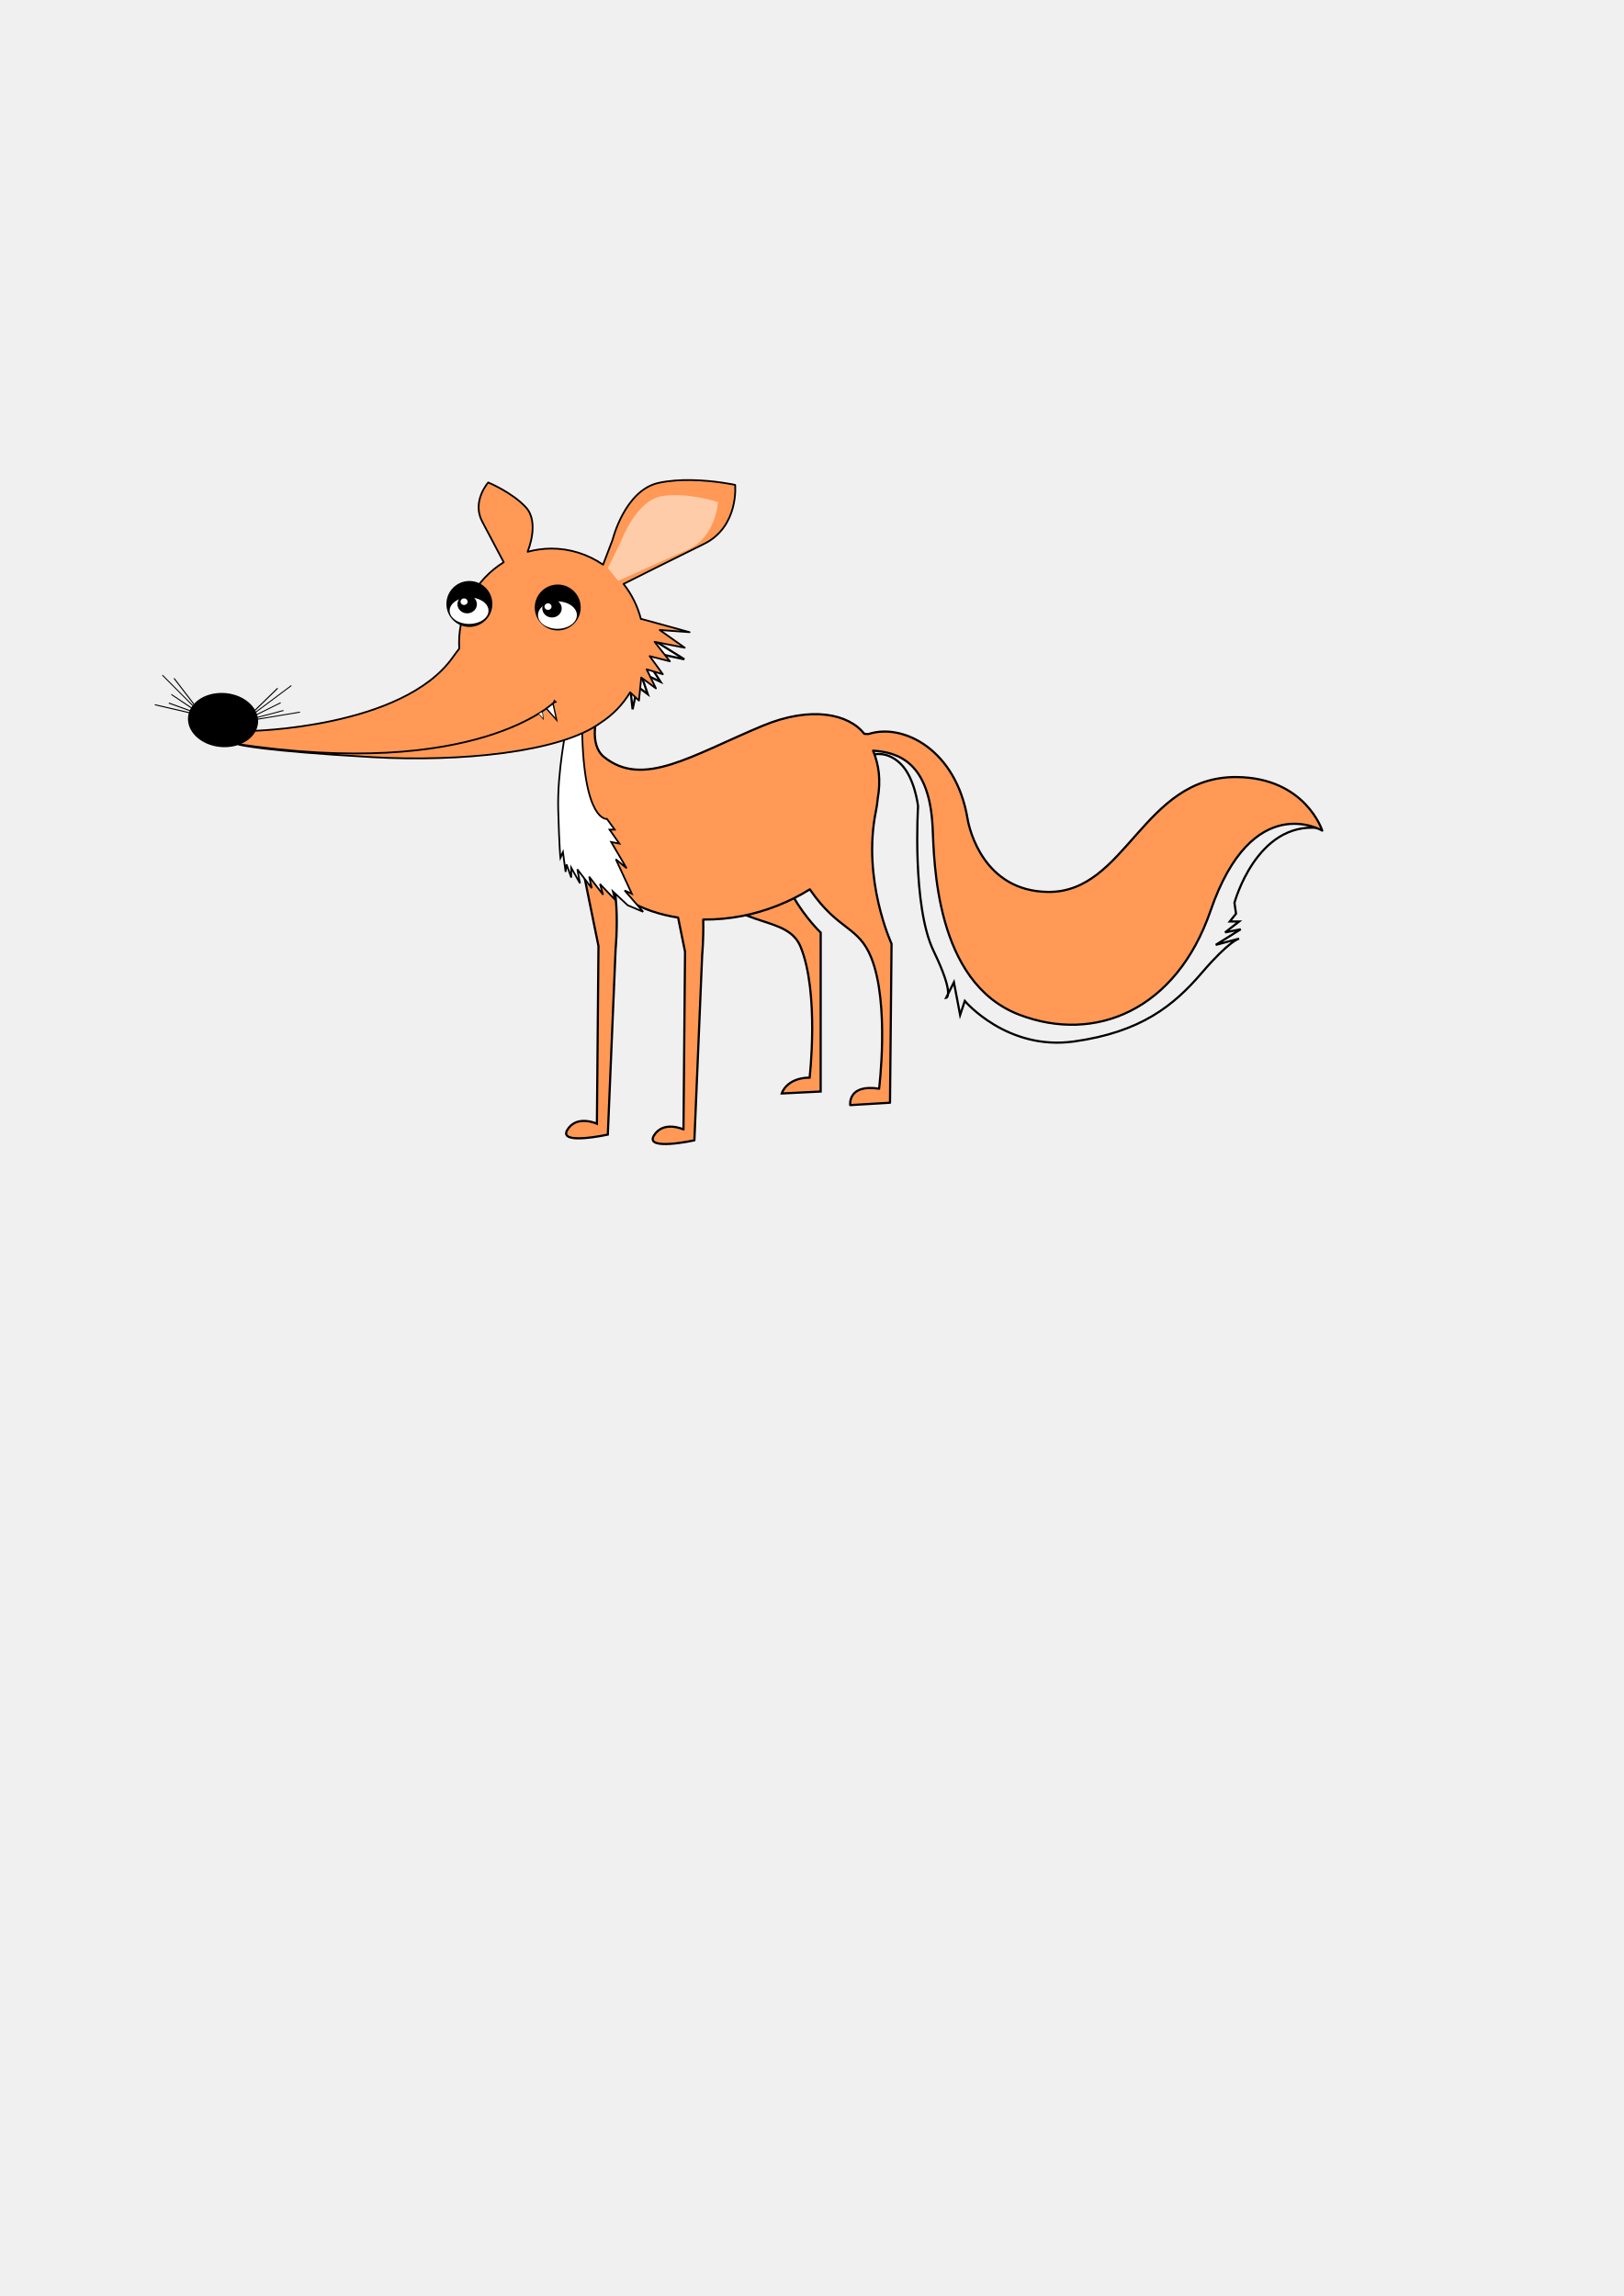
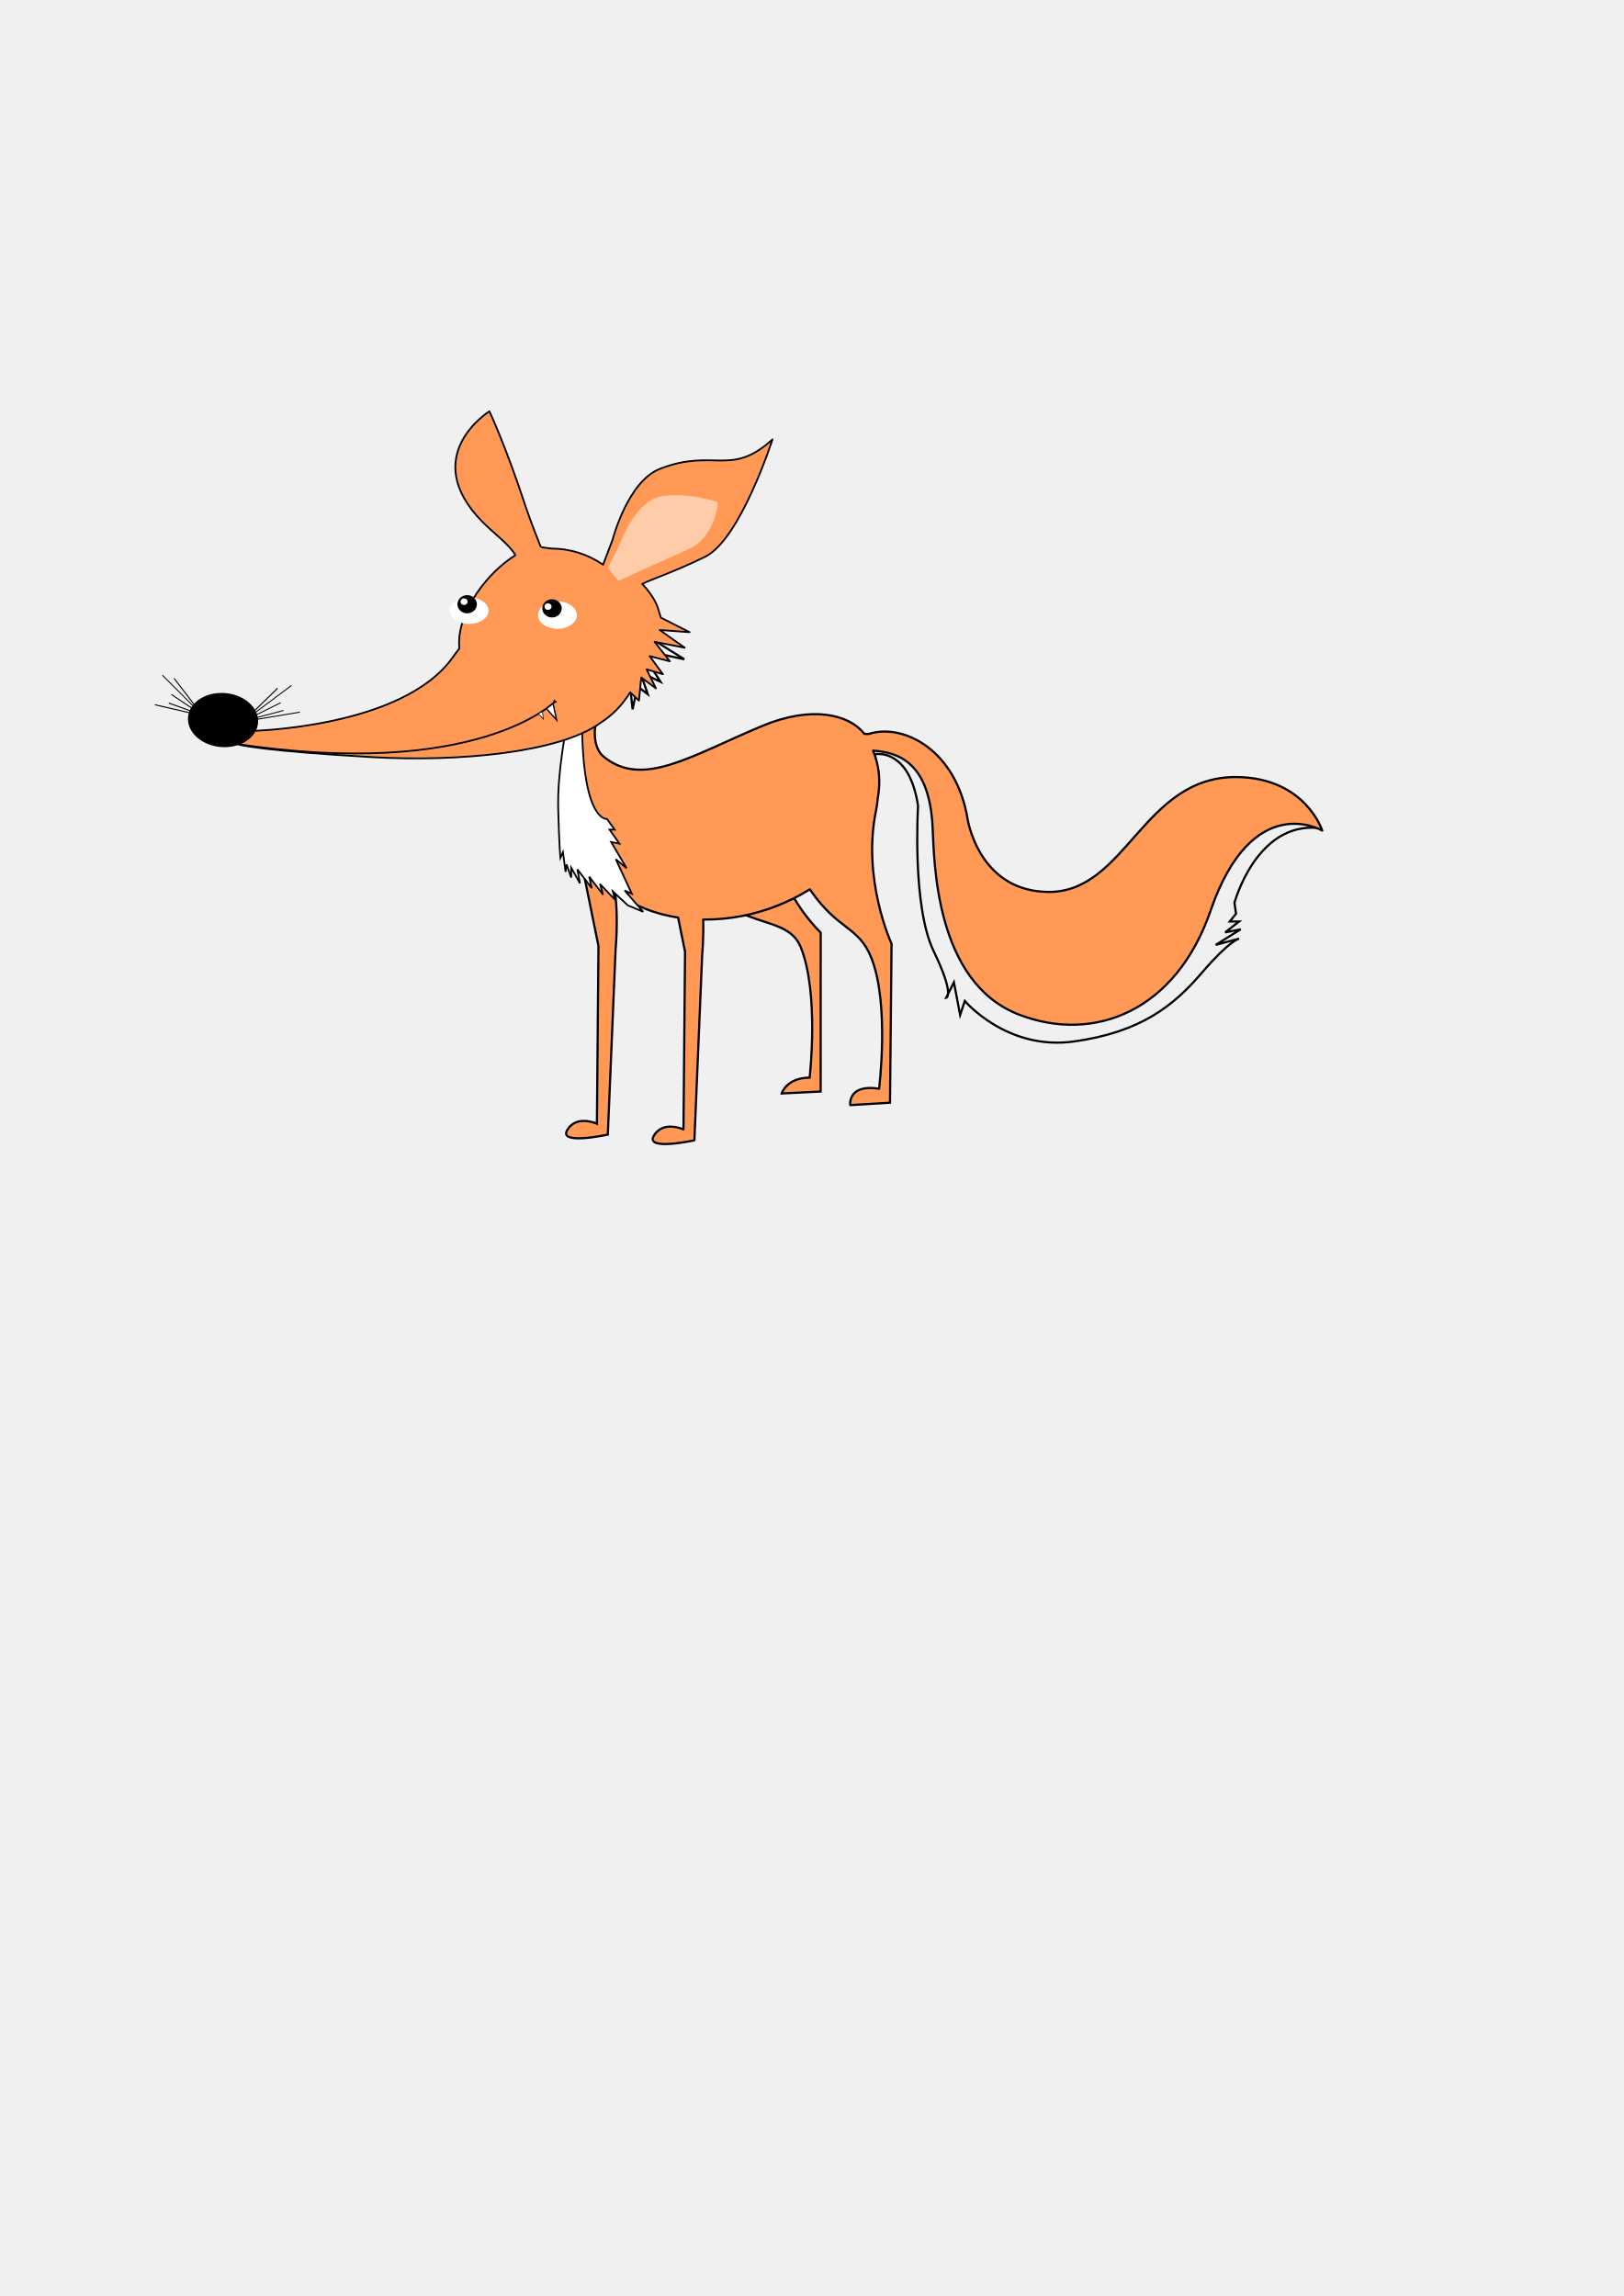
<svg xmlns="http://www.w3.org/2000/svg" width="210mm" height="297mm" viewBox="0 0 744.094 1052.362" id="svg2" version="1.1">
  <defs id="defs4">
    <marker orient="auto" refY="0.0" refX="0.0" id="TriangleOutS" style="overflow:visible">
      <path id="path4306" d="M 5.77,0.0 L -2.88,5.0 L -2.88,-5.0 L 5.77,0.0 z " style="fill-rule:evenodd;stroke:#000000;stroke-width:1pt;stroke-opacity:1;fill:#000000;fill-opacity:1" transform="scale(0.2)" />
    </marker>
    <marker orient="auto" refY="0.0" refX="0.0" id="marker13824" style="overflow:visible">
      <path id="path13826" d="M 0.0,0.0 L 5.0,-5.0 L -12.5,0.0 L 5.0,5.0 L 0.0,0.0 z " style="fill-rule:evenodd;stroke:#000000;stroke-width:1pt;stroke-opacity:1;fill:#000000;fill-opacity:1" transform="scale(0.2) translate(6,0)" />
    </marker>
    <marker orient="auto" refY="0.0" refX="0.0" id="marker9826" style="overflow:visible;">
      <path id="path9828" style="fill-rule:evenodd;stroke-width:0.625;stroke-linejoin:round;stroke:#000000;stroke-opacity:1;fill:#000000;fill-opacity:1" d="M 8.719,4.034 L -2.207,0.016 L 8.719,-4.002 C 6.973,-1.63 6.983,1.616 8.719,4.034 z " transform="scale(1.1) rotate(180) translate(1,0)" />
    </marker>
    <marker orient="auto" refY="0.0" refX="0.0" id="Arrow1Sstart" style="overflow:visible">
      <path id="path4170" d="M 0.0,0.0 L 5.0,-5.0 L -12.5,0.0 L 5.0,5.0 L 0.0,0.0 z " style="fill-rule:evenodd;stroke:#000000;stroke-width:1pt;stroke-opacity:1;fill:#ffffff;fill-opacity:1" transform="scale(0.2) translate(6,0)" />
    </marker>
    <marker orient="auto" refY="0.0" refX="0.0" id="Arrow2Lstart" style="overflow:visible">
      <path id="path4176" style="fill-rule:evenodd;stroke-width:0.625;stroke-linejoin:round;stroke:#000000;stroke-opacity:1;fill:#000000;fill-opacity:1" d="M 8.719,4.034 L -2.207,0.016 L 8.719,-4.002 C 6.973,-1.63 6.983,1.616 8.719,4.034 z " transform="scale(1.1) translate(1,0)" />
    </marker>
    <marker orient="auto" refY="0.0" refX="0.0" id="Club" style="overflow:visible">
      <path id="path4387" d="M -1.597,-7.098 C -3.486,-7.098 -5.024,-5.561 -5.024,-3.671 C -5.024,-3.015 -4.785,-2.444 -4.464,-1.923 C -4.503,-1.891 -4.544,-1.865 -4.581,-1.83 C -5.203,-2.685 -6.17,-3.275 -7.308,-3.275 C -9.197,-3.275 -10.734,-1.738 -10.734,0.151 C -10.734,2.04 -9.197,3.578 -7.308,3.578 C -6.314,3.578 -5.439,3.136 -4.814,2.459 C -4.938,2.814 -5.024,3.18 -5.024,3.578 C -5.024,5.467 -3.486,7.004 -1.597,7.004 C 0.292,7.004 1.829,5.467 1.829,3.578 C 1.829,2.784 1.514,2.084 1.06,1.503 C 2.415,1.766 3.772,2.297 4.766,3.834 C 4.028,3.096 3.554,1.753 3.554,-0.059 L 2.925,-0.105 L 3.507,-0.128 C 3.507,-1.94 3.958,-3.283 4.696,-4.021 C 3.737,-2.539 2.439,-1.995 1.13,-1.713 C 1.534,-2.275 1.829,-2.927 1.829,-3.671 C 1.829,-5.561 0.292,-7.098 -1.597,-7.098 z " style="fill-rule:evenodd;stroke:#000000;stroke-width:0.746pt;stroke-opacity:1;fill:#000000;fill-opacity:1" transform="scale(0.6)" />
    </marker>
    <marker orient="auto" refY="0.0" refX="0.0" id="DotL" style="overflow:visible">
      <path id="path4219" d="M -2.5,-1.0 C -2.5,1.76 -4.74,4.0 -7.5,4.0 C -10.26,4.0 -12.5,1.76 -12.5,-1.0 C -12.5,-3.76 -10.26,-6.0 -7.5,-6.0 C -4.74,-6.0 -2.5,-3.76 -2.5,-1.0 z " style="fill-rule:evenodd;stroke:#000000;stroke-width:1pt;stroke-opacity:1;fill:#000000;fill-opacity:1" transform="scale(0.8) translate(7.4, 1)" />
    </marker>
    <marker orient="auto" refY="0.0" refX="0.0" id="SemiCircleIn" style="overflow:visible">
      <path id="path4336" d="M -0.375,-0.046 C -0.375,2.714 1.865,4.954 4.625,4.954 L 4.625,-5.046 C 1.865,-5.046 -0.375,-2.806 -0.375,-0.046 z " style="fill-rule:evenodd;stroke:#000000;stroke-width:1pt;stroke-opacity:1;fill:#000000;fill-opacity:1" transform="scale(0.6)" />
    </marker>
    <marker orient="auto" refY="0.0" refX="0.0" id="Arrow1Mend" style="overflow:visible;">
      <path id="path4167" d="M 0.0,0.0 L 5.0,-5.0 L -12.5,0.0 L 5.0,5.0 L 0.0,0.0 z " style="fill-rule:evenodd;stroke:#000000;stroke-width:1pt;stroke-opacity:1;fill:#ffffff;fill-opacity:1" transform="scale(0.4) rotate(180) translate(10,0)" />
    </marker>
    <marker orient="auto" refY="0.0" refX="0.0" id="Arrow2Lend" style="overflow:visible;">
      <path id="path4179" style="fill-rule:evenodd;stroke-width:0.625;stroke-linejoin:round;stroke:#eb781e;stroke-opacity:1;fill:#ffffff;fill-opacity:1" d="M 8.719,4.034 L -2.207,0.016 L 8.719,-4.002 C 6.973,-1.63 6.983,1.616 8.719,4.034 z " transform="scale(1.1) rotate(180) translate(1,0)" />
    </marker>
    <marker orient="auto" refY="0.0" refX="0.0" id="DiamondLend" style="overflow:visible">
      <path id="path4255" d="M 0,-7.071 L -7.071,0 L 0,7.071 L 7.071,0 L 0,-7.071 z " style="fill-rule:evenodd;stroke:#000000;stroke-width:1pt;stroke-opacity:1;fill:#000000;fill-opacity:1" transform="scale(0.8) translate(-7,0)" />
    </marker>
    <marker orient="auto" refY="0.0" refX="0.0" id="EmptyTriangleInL" style="overflow:visible">
      <path id="path4309" d="M 5.77,0.0 L -2.88,5.0 L -2.88,-5.0 L 5.77,0.0 z " style="fill-rule:evenodd;fill:#ffffff;stroke:#000000;stroke-width:1pt;stroke-opacity:1" transform="scale(-0.8) translate(-6,0)" />
    </marker>
    <marker orient="auto" refY="0.0" refX="0.0" id="Tail" style="overflow:visible">
      <g id="g4194" transform="scale(-1.2)" style="stroke:#000000;stroke-opacity:1;fill:#000000;fill-opacity:1">
        <path id="path4196" d="M -3.805,-3.959 L 0.544,0" style="fill:#000000;fill-rule:evenodd;stroke:#000000;stroke-width:0.8;stroke-linecap:round;stroke-opacity:1;fill-opacity:1" />
        <path id="path4198" d="M -1.287,-3.959 L 3.062,0" style="fill:#000000;fill-rule:evenodd;stroke:#000000;stroke-width:0.8;stroke-linecap:round;stroke-opacity:1;fill-opacity:1" />
        <path id="path4200" d="M 1.305,-3.959 L 5.654,0" style="fill:#000000;fill-rule:evenodd;stroke:#000000;stroke-width:0.8;stroke-linecap:round;stroke-opacity:1;fill-opacity:1" />
        <path id="path4202" d="M -3.805,4.178 L 0.544,0.22" style="fill:#000000;fill-rule:evenodd;stroke:#000000;stroke-width:0.8;stroke-linecap:round;stroke-opacity:1;fill-opacity:1" />
        <path id="path4204" d="M -1.287,4.178 L 3.062,0.22" style="fill:#000000;fill-rule:evenodd;stroke:#000000;stroke-width:0.8;stroke-linecap:round;stroke-opacity:1;fill-opacity:1" />
        <path id="path4206" d="M 1.305,4.178 L 5.654,0.22" style="fill:#000000;fill-rule:evenodd;stroke:#000000;stroke-width:0.8;stroke-linecap:round;stroke-opacity:1;fill-opacity:1" />
      </g>
    </marker>
    <marker orient="auto" refY="0.0" refX="0.0" id="Arrow2Mend" style="overflow:visible;">
      <path id="path4185" style="fill-rule:evenodd;stroke-width:0.625;stroke-linejoin:round;stroke:#000000;stroke-opacity:1;fill:#000000;fill-opacity:1" d="M 8.719,4.034 L -2.207,0.016 L 8.719,-4.002 C 6.973,-1.63 6.983,1.616 8.719,4.034 z " transform="scale(0.6) rotate(180) translate(0,0)" />
    </marker>
    <marker orient="auto" refY="0.0" refX="0.0" id="marker4460" style="overflow:visible;">
      <path id="path4462" d="M 0.0,0.0 L 5.0,-5.0 L -12.5,0.0 L 5.0,5.0 L 0.0,0.0 z " style="fill-rule:evenodd;stroke:#000000;stroke-width:1pt;stroke-opacity:1;fill:#000000;fill-opacity:1" transform="scale(0.8) rotate(180) translate(12.5,0)" />
    </marker>
    <marker orient="auto" refY="0.0" refX="0.0" id="Arrow1Lstart" style="overflow:visible">
      <path id="path4158" d="M 0.0,0.0 L 5.0,-5.0 L -12.5,0.0 L 5.0,5.0 L 0.0,0.0 z " style="fill-rule:evenodd;stroke:#000000;stroke-width:1pt;stroke-opacity:1;fill:#000000;fill-opacity:1" transform="scale(0.8) translate(12.5,0)" />
    </marker>
    <marker orient="auto" refY="0.0" refX="0.0" id="Arrow1Lend" style="overflow:visible;">
      <path id="path4161" d="M 0.0,0.0 L 5.0,-5.0 L -12.5,0.0 L 5.0,5.0 L 0.0,0.0 z " style="fill-rule:evenodd;stroke:#000000;stroke-width:1pt;stroke-opacity:1;fill:#000000;fill-opacity:1" transform="scale(0.8) rotate(180) translate(12.5,0)" />
    </marker>
  </defs>
  <g id="layer1">
    <path style="fill:none;fill-rule:evenodd;stroke:#000000;stroke-width:1px;stroke-linecap:butt;stroke-linejoin:miter;stroke-opacity:1" d="m 400,345.934 c 0,0 6.429,-2.143 12.857,4.286 6.429,6.429 7.857,19.286 7.857,19.286 0,0 -2.857,45.714 7.143,66.429 10,20.714 5.714,21.429 5.714,21.429 l 3.571,-7.143 2.857,15 2.143,-6.429 c 0,0 19.286,22.857 50,18.571 30.714,-4.286 45.714,-16.429 58.571,-31.429 12.857,-15 17.143,-15.714 17.143,-15.714 l -10.714,2.857 11.429,-7.143 -7.143,1.429 6.429,-5 -4.286,0 2.857,-3.571 -0.714,-5 c 0,0 10,-37.143 38.571,-34.286 -15,-16.429 -33.571,-11.429 -33.571,-11.429 l -54.286,62.857 -55,7.857 L 435.714,383.076 425,350.219 l -16.429,-9.286 -17.143,0.714 z" id="path11751" />
    <path style="fill:#ff9955;fill-opacity:1;fill-rule:evenodd;stroke:#000000;stroke-width:1px;stroke-linecap:butt;stroke-linejoin:miter;stroke-opacity:1" d="m 325.57,372.208 c 0,0 33.502,-18.709 29.985,-1.716 -6.525,31.523 20.548,56.948 20.548,56.948 l -0.015,72.861 -17.849,0.886 c 0,0 2.05,-7.163 12.788,-7.266 0,0 4.518,-38.848 -4.147,-59.963 -5.977,-14.562 -27.938,-8.304 -40.973,-26.751 -28.795,-40.751 -0.336,-34.998 -0.336,-34.998 z" id="path11728-7" />
    <path style="fill:#ff9955;fill-opacity:1;fill-rule:evenodd;stroke:#000000;stroke-width:1px;stroke-linecap:butt;stroke-linejoin:miter;stroke-opacity:1" d="m 264.972,387.901 9.286,45.714 -0.714,81.429 c 0,0 -9.286,-4.286 -13.571,2.857 -4.286,7.143 18.571,2.143 18.571,2.143 l 3.571,-85 c 0,0 3.571,-37.143 -7.857,-42.857 -11.429,-5.714 -9.286,-4.286 -9.286,-4.286 z" id="path11711" />
    <path style="fill:#ff9955;fill-opacity:1;stroke:#000000;stroke-width:1;stroke-linejoin:round;stroke-miterlimit:4;stroke-dasharray:none;stroke-dashoffset:0;stroke-opacity:1" d="m 349.461,332.67 c -32.758,13.671 -54.886,28.671 -72.685,14.256 -7.114,-5.761 -3.041,-19.053 -3.041,-19.053 1.718,-2.24 -11.395,5.646 -11.395,5.646 0,0 -4.413,48.467 7.596,62.107 0.873,0.991 1.711,1.893 2.531,2.754 7.635,11.622 21.389,19.593 38.283,22.188 l 3.182,15.666 -0.715,81.428 c 0,0 -9.285,-4.285 -13.57,2.857 -4.286,7.143 18.57,2.143 18.57,2.143 l 3.572,-85 c 0,0 0.708,-7.459 0.473,-16.199 5.908,0.072 11.936,-0.479 17.928,-1.637 11.004,-2.188 21.617,-6.375 30.936,-12.203 0.103,0.151 0.198,0.301 0.303,0.453 12.857,18.571 22.023,16.305 27.86,30.924 8.463,21.197 3.572,60 3.572,60 -14.519,-2.269 -13.236,7.521 -13.236,7.521 l 18.236,-1.091 0.713,-72.857 c 0,0 -13.614,-29.389 -7.145,-60.924 0.413,-2.016 0.664,-3.866 0.799,-5.594 0.73,-3.988 0.899,-7.953 0.504,-11.82 -0.41,-3.512 -1.286,-6.92 -2.613,-10.174 11.648,0.758 25.793,5.44 27.26,35.006 0.771,15.539 0.983,71.249 39.76,86.043 34.689,13.235 71.907,-2.056 87.629,-47.686 19.203,-55.731 51.182,-36.717 51.182,-36.717 0,0 -7.663,-24.239 -39.217,-24.543 -43.028,-0.415 -50.54,53.028 -86.432,52.645 -29.557,-0.316 -36.1,-28.748 -36.889,-33.473 -5.309,-31.794 -29.454,-43.799 -44.979,-39.018 -0.804,0.248 -1.615,0.001 -2.363,0.029 -7.017,-9.094 -24.329,-12.976 -46.608,-3.678 z" id="path10159" />
    <path style="fill:#ffffff;fill-opacity:1;fill-rule:evenodd;stroke:#000000;stroke-width:0.788px;stroke-linecap:butt;stroke-linejoin:miter;stroke-opacity:1" d="m 259.7,332.834 c 0,0 -4.407,20.773 -3.886,38.502 0.521,17.729 1.004,21.877 1.004,21.877 l 1.168,-2.647 1.202,9.048 0.46,-3.398 2.133,6.025 -0.013,-4.527 4.017,7.147 -1.194,-6.407 6.608,8.643 -1.191,-5.276 6.372,8.267 -1.425,-4.897 6.839,7.133 -0.951,-3.768 6.836,6.378 7.062,2.981 -8.492,-9.765 3.296,1.492 -7.334,-15.807 4.949,4.124 -7.088,-12.036 3.764,0.735 -4.485,-6.39 2.351,-0.012 -3.541,-4.886 c 0,0 -10.81,1.565 -11.406,-41.818 z" id="path11882" />
    <path style="fill:#ffffff;fill-rule:evenodd;stroke:#000000;stroke-width:1;stroke-linecap:butt;stroke-linejoin:miter;stroke-miterlimit:4;stroke-dasharray:none;stroke-opacity:1" d="m 291.937,288.632 21.68,13.554 -20.377,-4.412 9.43,14.699 -9.269,-4.327 3.451,10.029 -4.739,-3.558 -2.22,10.489 -1.5,-13.826 z" id="path11884" />
-     <path style="fill:#ff9955;fill-opacity:1;stroke:#000000;stroke-width:0.802;stroke-linejoin:round;stroke-miterlimit:4;stroke-dasharray:none;stroke-dashoffset:0;stroke-opacity:1" d="m 316.883,220.042 c -4.914,-0.08 -10.159,0.225 -15.019,1.275 -15.552,3.36 -21.127,26.05 -21.127,26.05 l -4.37,11.46 a 42.374,43.233 0 0 0 -23.613,-7.401 42.374,43.233 0 0 0 -10.948,1.486 l 0.157,-0.561 c 0,0 5.379,-12.913 -0.949,-19.807 -6.327,-6.894 -17.281,-11.402 -17.281,-11.402 0,0 -7.709,8.669 -2.717,17.988 3.535,6.597 7.376,13.903 9.828,18.573 a 42.374,43.233 0 0 0 -20.465,36.955 42.374,43.233 0 0 0 0.091,2.629 c -0.986,1.257 -1.971,2.566 -2.955,3.957 -23.024,32.561 -92.764,33.785 -92.764,33.785 l -5.154,6.299 c 0,0 10.308,2.863 61.271,5.726 39.928,2.243 85.825,-2.193 104.383,-15.784 a 42.374,43.233 0 0 0 13.527,-13.949 l 4.035,3.78 1.066,-10.563 6.711,4.973 -4.251,-8.713 7.423,2.225 -6.038,-8.284 9.249,2.36 -6.99,-8.915 13.813,2.695 -11.474,-8.125 13.694,1.007 -22.231,-6.114 -0.056,0.125 a 42.374,43.233 0 0 0 -7.971,-16.127 c 4.707,-2.362 22.644,-11.358 36.847,-18.329 16.154,-7.929 14.295,-27.066 14.295,-27.066 0,0 -9.21,-2.028 -20.02,-2.203 z" id="path10106" />
+     <path style="fill:#ff9955;fill-opacity:1;stroke:#000000;stroke-width:0.802;stroke-linejoin:round;stroke-miterlimit:4;stroke-dasharray:none;stroke-dashoffset:0;stroke-opacity:1" d="m 302.399,214.9 c -14.816,5.801 -21.662,32.466 -21.662,32.466 l -4.37,11.46 c -6.976,-4.805 -15.196,-7.382 -23.613,-7.401 -4.963,-0.558 -4.909,-0.679 -4.909,-0.679 0,0 -4.769,-11.923 -6.831,-18.203 -9.451,-28.782 -16.747,-44.019 -16.747,-44.019 0,0 -32.84,20.433 -3.251,50.605 4.904,5.001 12.723,10.695 15.175,15.365 -12.687,7.819 -25.794,25.041 -25.812,40.163 0.004,0.877 0.034,1.754 0.091,2.629 -0.986,1.257 -1.971,2.566 -2.955,3.957 -23.024,32.561 -92.764,33.785 -92.764,33.785 l -5.154,6.299 c 0,0 10.308,2.863 61.271,5.726 39.928,2.243 85.825,-2.193 104.383,-15.784 5.497,-3.531 10.125,-8.303 13.527,-13.949 l 4.035,3.78 1.066,-10.563 6.711,4.973 -4.251,-8.713 7.423,2.225 -6.038,-8.284 9.249,2.36 -6.99,-8.915 13.813,2.695 -11.474,-8.125 13.694,1.007 -13.141,-6.649 -1.126,-3.618 c -1.515,-5.888 -7.437,-11.85 -7.437,-11.85 4.707,-2.362 14.624,-5.476 28.827,-12.447 16.154,-7.929 30.871,-53.801 30.871,-53.801 -19.216,17.5 -26.839,3.808 -51.614,13.509 z" id="path10106" />
    <path style="fill:none;fill-rule:evenodd;stroke:#000000;stroke-width:0.802;stroke-linecap:butt;stroke-linejoin:round;stroke-miterlimit:4;stroke-dasharray:none;stroke-dashoffset:0;stroke-opacity:1;marker-start:url(#TriangleOutS);marker-mid:url(#Arrow1Mend);marker-end:url(#Arrow1Sstart)" d="m 254.217,321.62 c 0,0 -35.265,36.219 -147.131,19.168" id="path3352" />
-     <circle style="fill:#000000;stroke-width:1;stroke-miterlimit:4;stroke-dasharray:none;stroke-dashoffset:0" id="path5632" cx="255.592" cy="278.44" r="10.528" />
+     <ellipse style="fill:#000000;stroke-width:1;stroke-miterlimit:4;stroke-dasharray:none;stroke-dashoffset:0" id="path5632" cx="255.592" cy="278.44" r="10.528" />
    <ellipse style="fill:#ffffff;stroke-width:1;stroke-miterlimit:4;stroke-dasharray:none;stroke-dashoffset:0" id="path5634" cx="255.455" cy="281.931" rx="8.908" ry="6.276" />
    <ellipse style="fill:#000000;stroke-width:1;stroke-miterlimit:4;stroke-dasharray:none;stroke-dashoffset:0" id="path5632-4" cx="54.424" cy="336.377" rx="16" ry="12.532" transform="matrix(0.9985581,-0.05368152,0.1423078,0.9898225,0,0)" />
-     <circle style="fill:#000000;stroke-width:1;stroke-miterlimit:4;stroke-dasharray:none;stroke-dashoffset:0" id="path5632-7" cx="215.102" cy="276.821" r="10.528" />
+     <ellipse style="fill:#000000;stroke-width:1;stroke-miterlimit:4;stroke-dasharray:none;stroke-dashoffset:0" id="path5632-7" cx="215.102" cy="276.821" r="10.528" />
    <ellipse style="fill:#ffffff;stroke-width:1;stroke-miterlimit:4;stroke-dasharray:none;stroke-dashoffset:0" id="path5634-3" cx="214.964" cy="279.906" rx="8.908" ry="6.074" />
    <ellipse style="fill:#000000;stroke-width:1;stroke-miterlimit:4;stroke-dasharray:none;stroke-dashoffset:0" id="path5634-3-3" cx="214.089" cy="276.947" rx="4.454" ry="4.176" />
    <ellipse style="fill:#000000;stroke-width:1;stroke-miterlimit:4;stroke-dasharray:none;stroke-dashoffset:0" id="path5634-3-3-1" cx="252.96" cy="278.845" rx="4.454" ry="4.176" />
    <ellipse style="fill:#ffffff;stroke-width:1;stroke-miterlimit:4;stroke-dasharray:none;stroke-dashoffset:0" id="path5634-3-3-2" cx="212.672" cy="275.783" rx="1.62" ry="1.518" />
    <ellipse style="fill:#ffffff;stroke-width:1;stroke-miterlimit:4;stroke-dasharray:none;stroke-dashoffset:0" id="path5634-3-3-2-2" cx="251.138" cy="278.035" rx="1.62" ry="1.518" />
    <path style="fill:#ffccaa;fill-opacity:1;fill-rule:evenodd;stroke:none;stroke-width:1px;stroke-linecap:butt;stroke-linejoin:miter;stroke-opacity:1" d="m 284.716,247.877 c 0,0 6.773,-18.548 18.619,-20.474 11.845,-1.926 25.688,2.724 25.688,2.724 0,0 -0.883,16.009 -13.709,21.699 -12.826,5.69 -31.987,14.407 -31.987,14.407 l -4.753,-5.873 z" id="path10108-3" />
    <path style="fill:#ffffff;fill-rule:evenodd;stroke:#000000;stroke-width:0.61px;stroke-linecap:butt;stroke-linejoin:miter;stroke-opacity:1" d="m 253.457,322.491 1.629,7.542 -4.653,-5.256 z" id="path16542" />
    <path style="fill:#ffffff;fill-rule:evenodd;stroke:#000000;stroke-width:0.307px;stroke-linecap:butt;stroke-linejoin:miter;stroke-opacity:1" d="m 248.596,326.164 0.406,3.452 -2.255,-2.594 z" id="path16542-6" />
    <g id="g16625" transform="matrix(0.09557327,-0.4354347,0.4401593,0.06919334,-70.47748,380.2472)">
      <path id="path16574" d="m 174.573,377.152 16.592,36.65" style="fill:none;fill-rule:evenodd;stroke:#000000;stroke-width:1px;stroke-linecap:butt;stroke-linejoin:miter;stroke-opacity:1" />
      <path id="path16574-6" d="m 174.835,376.773 37.991,26.179" style="fill:none;fill-rule:evenodd;stroke:#000000;stroke-width:1.131px;stroke-linecap:butt;stroke-linejoin:miter;stroke-opacity:1" />
      <path id="path16574-4" d="m 174.634,376.91 23.955,32.321" style="fill:none;fill-rule:evenodd;stroke:#000000;stroke-width:1px;stroke-linecap:butt;stroke-linejoin:miter;stroke-opacity:1" />
      <path id="path16574-2" d="m 173.641,376.299 c 6.152,18.132 12.304,36.264 18.456,54.396" style="fill:none;fill-rule:evenodd;stroke:#000000;stroke-width:1;stroke-linecap:butt;stroke-linejoin:miter;stroke-miterlimit:4;stroke-dasharray:none;stroke-opacity:1" />
      <path id="path16574-7" d="m 173.63,375.83 44.145,40.363" style="fill:none;fill-rule:evenodd;stroke:#000000;stroke-width:1;stroke-linecap:butt;stroke-linejoin:miter;stroke-miterlimit:4;stroke-dasharray:none;stroke-opacity:1" />
    </g>
    <g id="g16625-8" transform="matrix(-0.0771451,-0.4871504,-0.3750456,0.07231663,247.3096,385.4449)">
      <path id="path16574-77" d="m 174.573,377.152 16.592,36.65" style="fill:none;fill-rule:evenodd;stroke:#000000;stroke-width:1px;stroke-linecap:butt;stroke-linejoin:miter;stroke-opacity:1" />
      <path id="path16574-6-1" d="m 174.835,376.773 37.991,26.179" style="fill:none;fill-rule:evenodd;stroke:#000000;stroke-width:1.131px;stroke-linecap:butt;stroke-linejoin:miter;stroke-opacity:1" />
      <path id="path16574-4-7" d="m 174.634,376.91 23.955,32.321" style="fill:none;fill-rule:evenodd;stroke:#000000;stroke-width:1px;stroke-linecap:butt;stroke-linejoin:miter;stroke-opacity:1" />
      <path id="path16574-2-7" d="m 173.641,376.299 c 6.152,18.132 12.304,36.264 18.456,54.396" style="fill:none;fill-rule:evenodd;stroke:#000000;stroke-width:1;stroke-linecap:butt;stroke-linejoin:miter;stroke-miterlimit:4;stroke-dasharray:none;stroke-opacity:1" />
      <path id="path16574-7-9" d="m 173.63,375.83 44.145,40.363" style="fill:none;fill-rule:evenodd;stroke:#000000;stroke-width:1;stroke-linecap:butt;stroke-linejoin:miter;stroke-miterlimit:4;stroke-dasharray:none;stroke-opacity:1" />
    </g>
  </g>
</svg>
